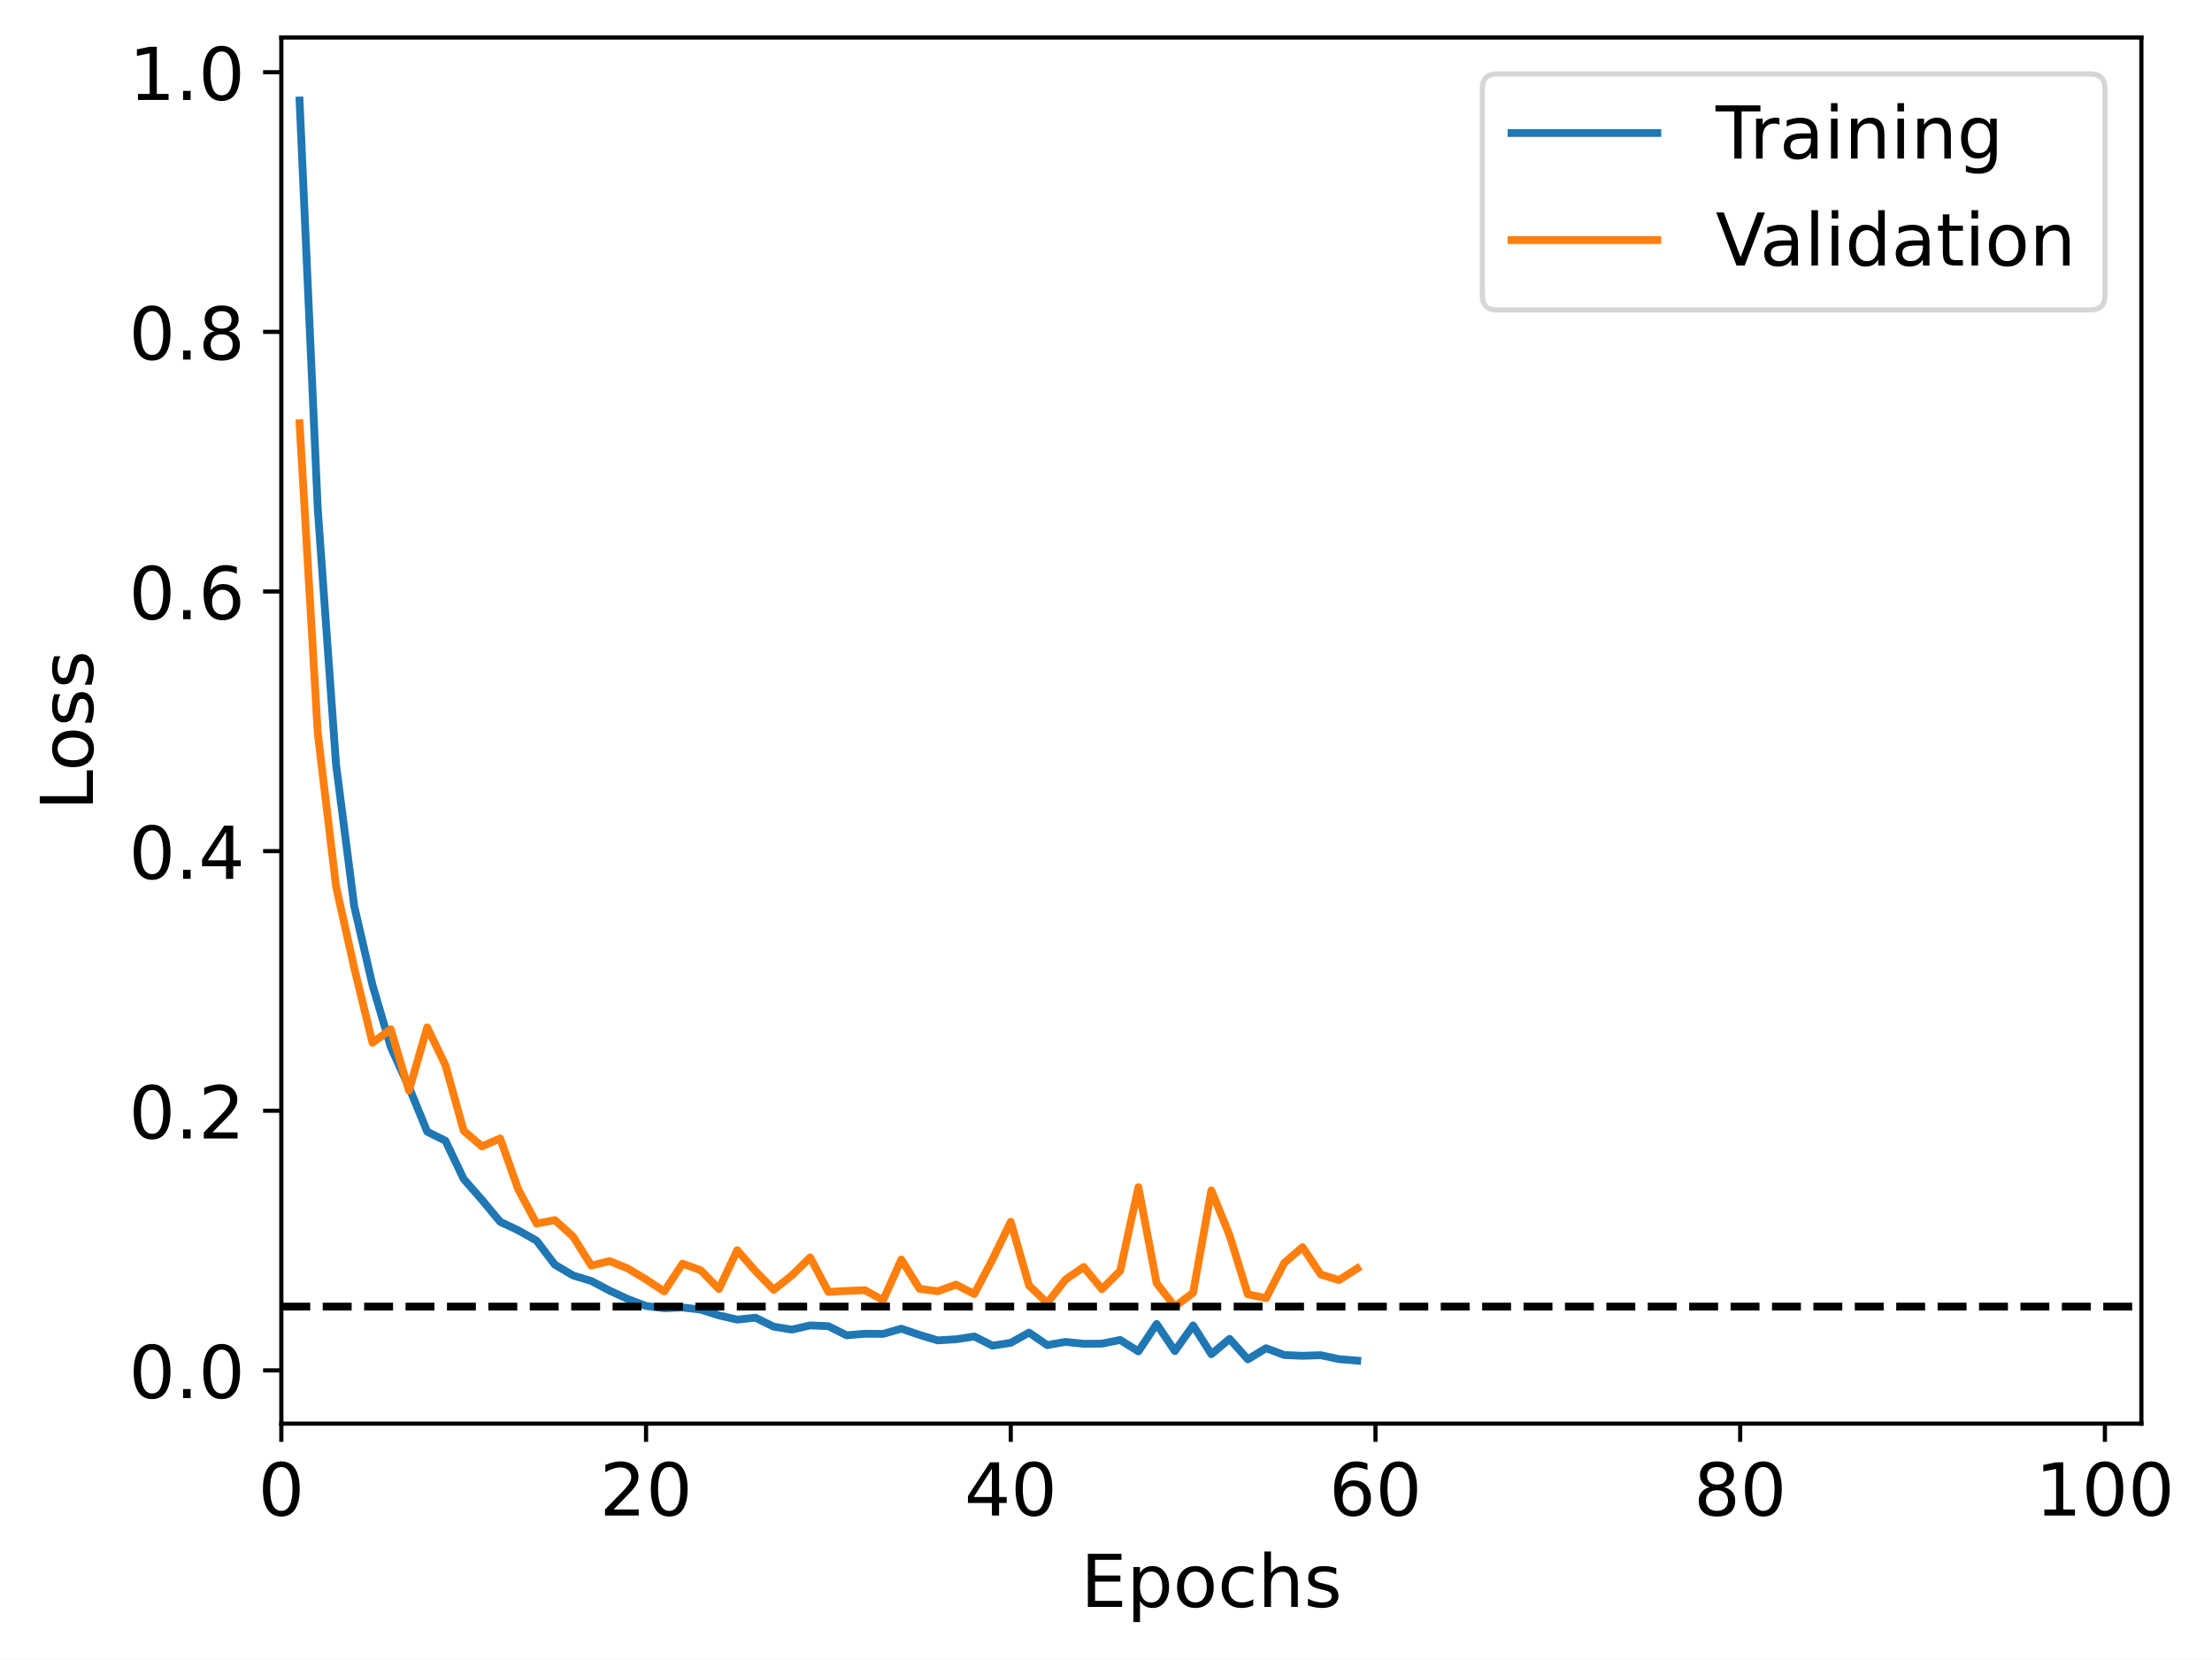
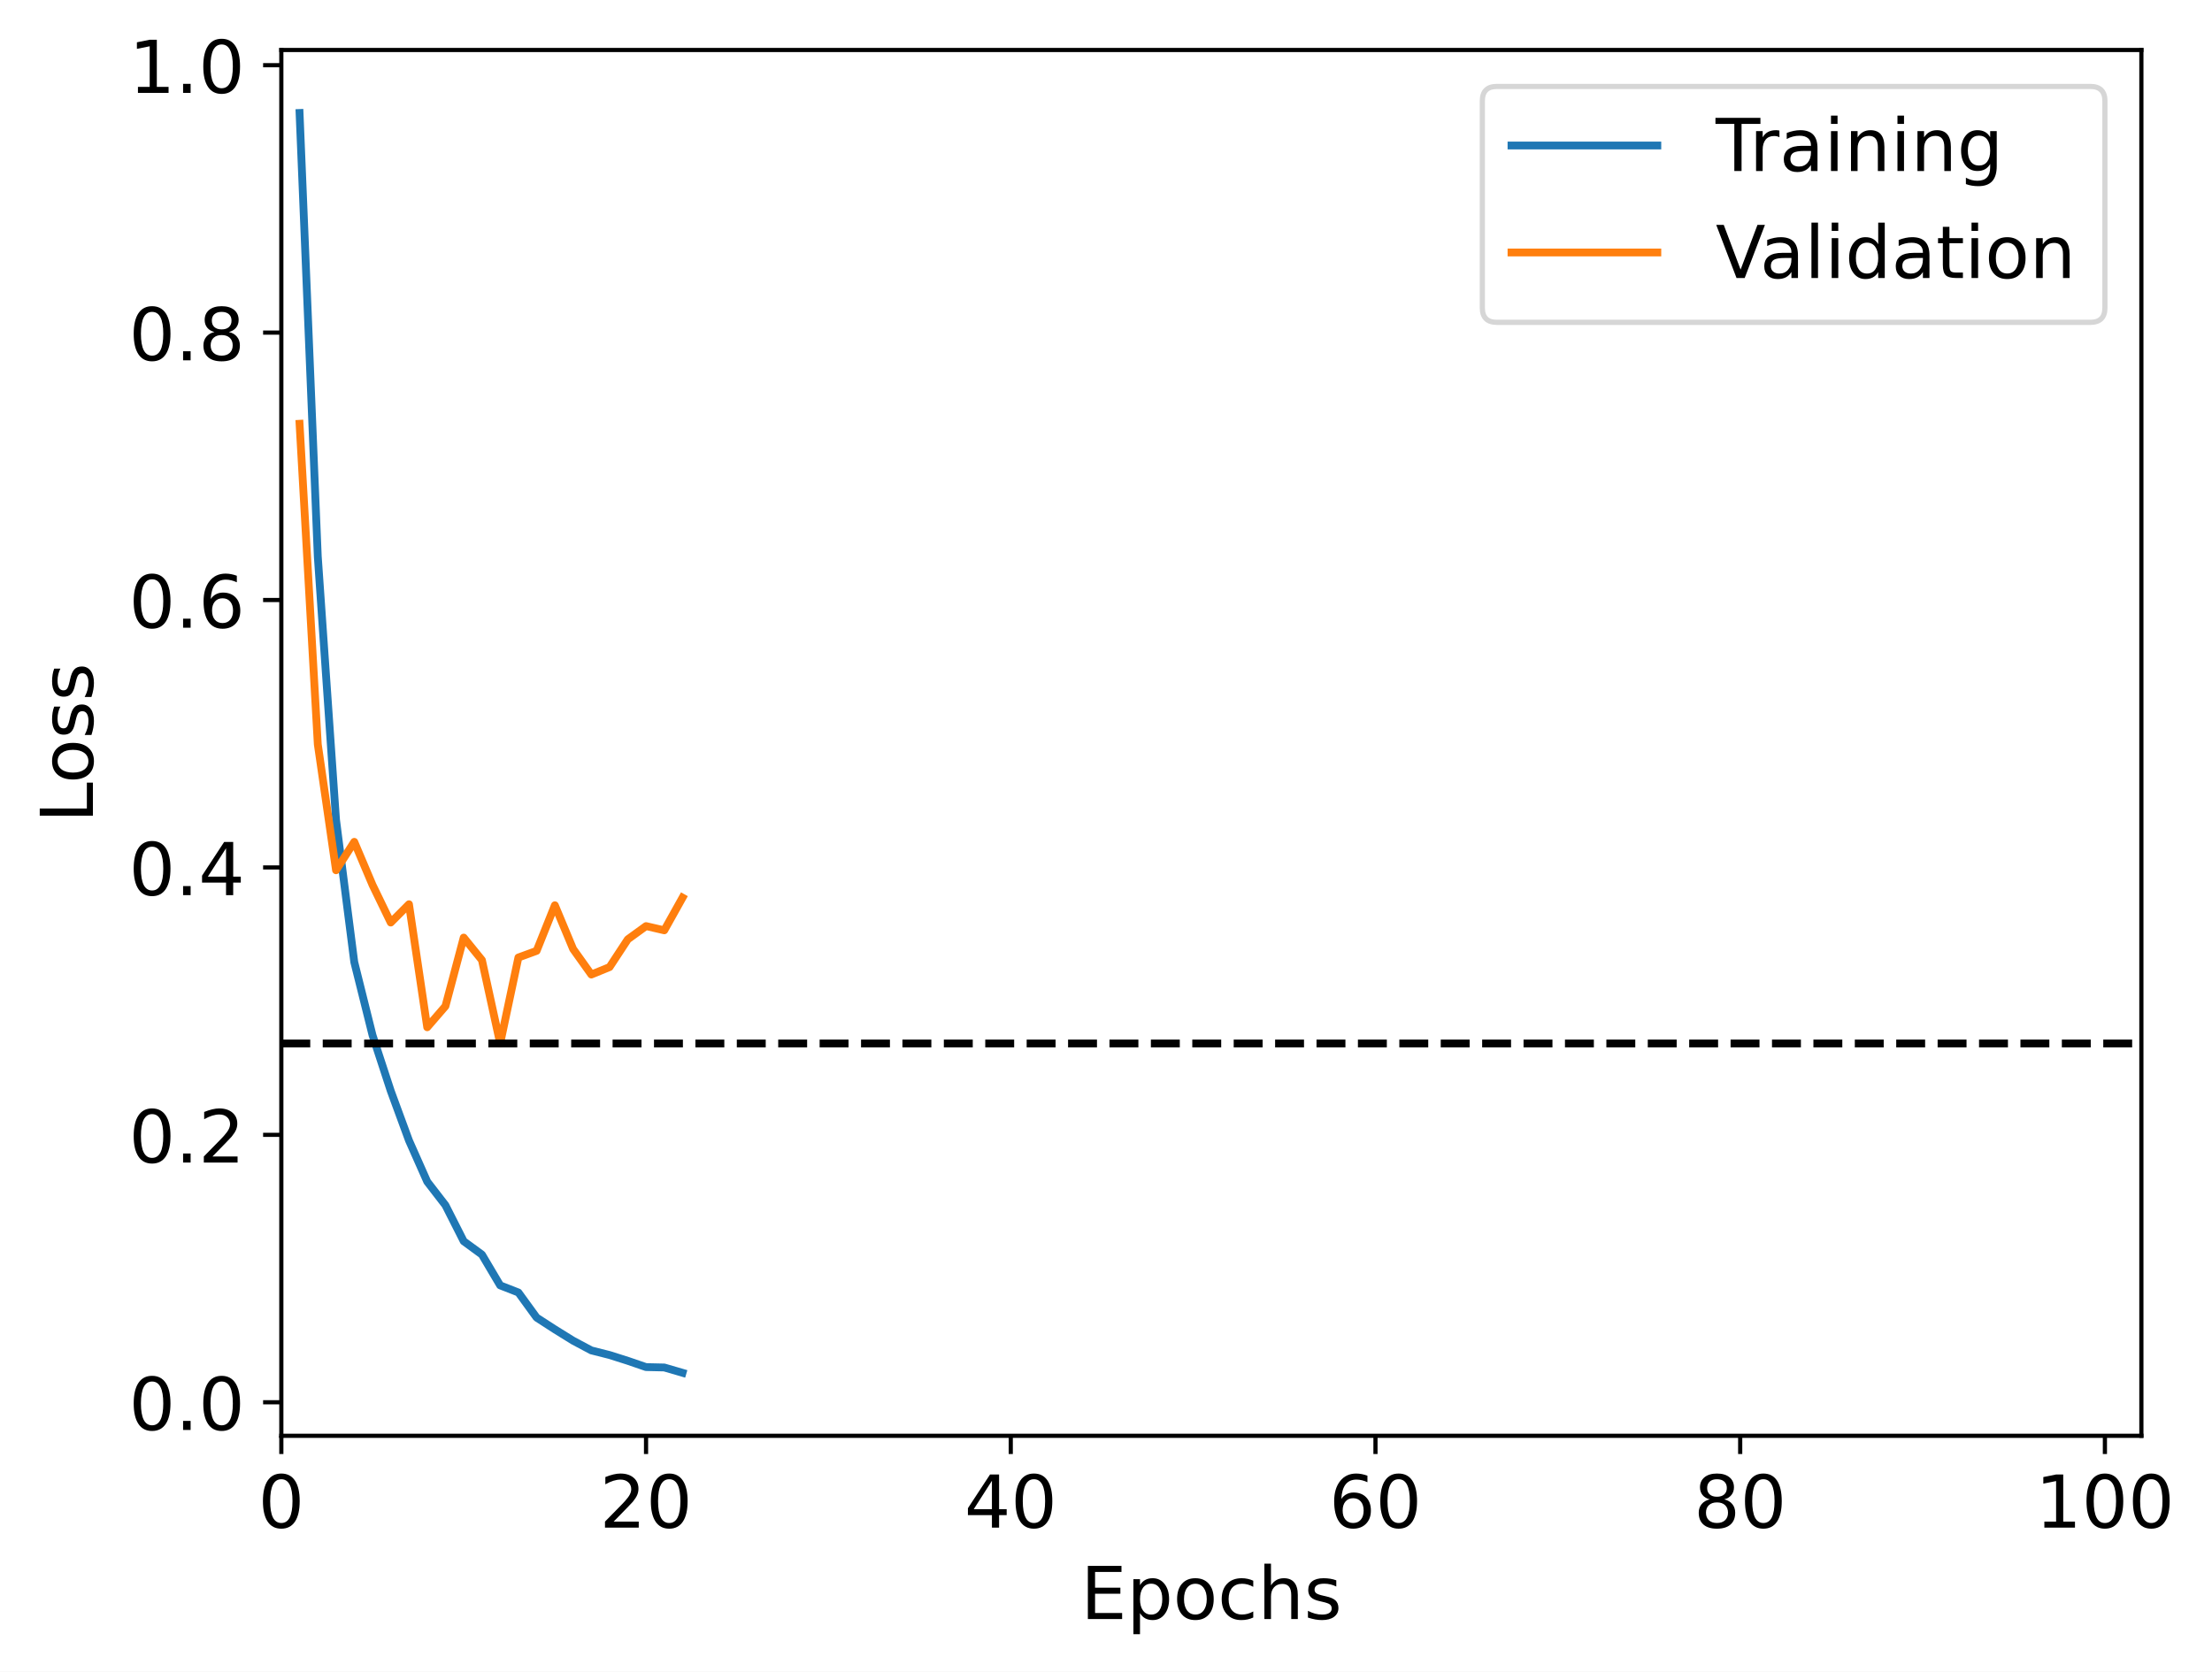
- <svg xmlns="http://www.w3.org/2000/svg" xmlns:xlink="http://www.w3.org/1999/xlink" width="424.693pt" height="318.611pt" viewBox="0 0 424.693 318.611" version="1.1">
+ <svg xmlns="http://www.w3.org/2000/svg" xmlns:xlink="http://www.w3.org/1999/xlink" width="424.693pt" height="321.01pt" viewBox="0 0 424.693 321.01" version="1.1">
  <defs>
    <style type="text/css">*{stroke-linejoin: round; stroke-linecap: butt}</style>
  </defs>
  <g id="figure_1">
    <g id="patch_1">
-       <path d="M 0 318.611  L 424.693 318.611  L 424.693 0  L 0 0  z " style="fill: #ffffff" />
+       <path d="M 0 321.01  L 424.693 321.01  L 424.693 0  L 0 0  z " style="fill: #ffffff" />
    </g>
    <g id="axes_1">
      <g id="patch_2">
-         <path d="M 54.014 273.312  L 411.134 273.312  L 411.134 7.2  L 54.014 7.2  z " style="fill: #ffffff" />
+         <path d="M 54.014 275.711  L 411.134 275.711  L 411.134 9.599  L 54.014 9.599  z " style="fill: #ffffff" />
      </g>
      <g id="matplotlib.axis_1">
        <g id="xtick_1">
          <g id="line2d_1">
            <defs>
-               <path id="md19158e698" d="M 0 0  L 0 3.5  " style="stroke: #000000; stroke-width: 0.8" />
-             </defs>
-             <g>
-               <use xlink:href="#md19158e698" x="54.014" y="273.312" style="stroke: #000000; stroke-width: 0.8" />
+               <path id="m6e7f55a5c3" d="M 0 0  L 0 3.5  " style="stroke: #000000; stroke-width: 0.8" />
+             </defs>
+             <g>
+               <use xlink:href="#m6e7f55a5c3" x="54.014" y="275.711" style="stroke: #000000; stroke-width: 0.8" />
            </g>
          </g>
          <g id="text_1">
-             <g transform="translate(49.56 290.9498) scale(0.14 -0.14)">
+             <g transform="translate(49.56 293.3491) scale(0.14 -0.14)">
              <defs>
                <path id="DejaVuSans-30" d="M 2034 4250  Q 1547 4250 1301 3770  Q 1056 3291 1056 2328  Q 1056 1369 1301 889  Q 1547 409 2034 409  Q 2525 409 2770 889  Q 3016 1369 3016 2328  Q 3016 3291 2770 3770  Q 2525 4250 2034 4250  z M 2034 4750  Q 2819 4750 3233 4129  Q 3647 3509 3647 2328  Q 3647 1150 3233 529  Q 2819 -91 2034 -91  Q 1250 -91 836 529  Q 422 1150 422 2328  Q 422 3509 836 4129  Q 1250 4750 2034 4750  z " transform="scale(0.015625)" />
              </defs>
              <use xlink:href="#DejaVuSans-30" />
            </g>
          </g>
        </g>
        <g id="xtick_2">
          <g id="line2d_2">
            <g>
-               <use xlink:href="#md19158e698" x="124.037" y="273.312" style="stroke: #000000; stroke-width: 0.8" />
+               <use xlink:href="#m6e7f55a5c3" x="124.037" y="275.711" style="stroke: #000000; stroke-width: 0.8" />
            </g>
          </g>
          <g id="text_2">
-             <g transform="translate(115.1298 290.9498) scale(0.14 -0.14)">
+             <g transform="translate(115.1298 293.3491) scale(0.14 -0.14)">
              <defs>
                <path id="DejaVuSans-32" d="M 1228 531  L 3431 531  L 3431 0  L 469 0  L 469 531  Q 828 903 1448 1529  Q 2069 2156 2228 2338  Q 2531 2678 2651 2914  Q 2772 3150 2772 3378  Q 2772 3750 2511 3984  Q 2250 4219 1831 4219  Q 1534 4219 1204 4116  Q 875 4013 500 3803  L 500 4441  Q 881 4594 1212 4672  Q 1544 4750 1819 4750  Q 2544 4750 2975 4387  Q 3406 4025 3406 3419  Q 3406 3131 3298 2873  Q 3191 2616 2906 2266  Q 2828 2175 2409 1742  Q 1991 1309 1228 531  z " transform="scale(0.015625)" />
              </defs>
              <use xlink:href="#DejaVuSans-32" />
              <use xlink:href="#DejaVuSans-30" x="63.623" />
            </g>
          </g>
        </g>
        <g id="xtick_3">
          <g id="line2d_3">
            <g>
-               <use xlink:href="#md19158e698" x="194.061" y="273.312" style="stroke: #000000; stroke-width: 0.8" />
+               <use xlink:href="#m6e7f55a5c3" x="194.061" y="275.711" style="stroke: #000000; stroke-width: 0.8" />
            </g>
          </g>
          <g id="text_3">
-             <g transform="translate(185.1533 290.9498) scale(0.14 -0.14)">
+             <g transform="translate(185.1533 293.3491) scale(0.14 -0.14)">
              <defs>
                <path id="DejaVuSans-34" d="M 2419 4116  L 825 1625  L 2419 1625  L 2419 4116  z M 2253 4666  L 3047 4666  L 3047 1625  L 3713 1625  L 3713 1100  L 3047 1100  L 3047 0  L 2419 0  L 2419 1100  L 313 1100  L 313 1709  L 2253 4666  z " transform="scale(0.015625)" />
              </defs>
              <use xlink:href="#DejaVuSans-34" />
              <use xlink:href="#DejaVuSans-30" x="63.623" />
            </g>
          </g>
        </g>
        <g id="xtick_4">
          <g id="line2d_4">
            <g>
-               <use xlink:href="#md19158e698" x="264.084" y="273.312" style="stroke: #000000; stroke-width: 0.8" />
+               <use xlink:href="#m6e7f55a5c3" x="264.084" y="275.711" style="stroke: #000000; stroke-width: 0.8" />
            </g>
          </g>
          <g id="text_4">
-             <g transform="translate(255.1768 290.9498) scale(0.14 -0.14)">
+             <g transform="translate(255.1768 293.3491) scale(0.14 -0.14)">
              <defs>
                <path id="DejaVuSans-36" d="M 2113 2584  Q 1688 2584 1439 2293  Q 1191 2003 1191 1497  Q 1191 994 1439 701  Q 1688 409 2113 409  Q 2538 409 2786 701  Q 3034 994 3034 1497  Q 3034 2003 2786 2293  Q 2538 2584 2113 2584  z M 3366 4563  L 3366 3988  Q 3128 4100 2886 4159  Q 2644 4219 2406 4219  Q 1781 4219 1451 3797  Q 1122 3375 1075 2522  Q 1259 2794 1537 2939  Q 1816 3084 2150 3084  Q 2853 3084 3261 2657  Q 3669 2231 3669 1497  Q 3669 778 3244 343  Q 2819 -91 2113 -91  Q 1303 -91 875 529  Q 447 1150 447 2328  Q 447 3434 972 4092  Q 1497 4750 2381 4750  Q 2619 4750 2861 4703  Q 3103 4656 3366 4563  z " transform="scale(0.015625)" />
              </defs>
              <use xlink:href="#DejaVuSans-36" />
              <use xlink:href="#DejaVuSans-30" x="63.623" />
            </g>
          </g>
        </g>
        <g id="xtick_5">
          <g id="line2d_5">
            <g>
-               <use xlink:href="#md19158e698" x="334.108" y="273.312" style="stroke: #000000; stroke-width: 0.8" />
+               <use xlink:href="#m6e7f55a5c3" x="334.108" y="275.711" style="stroke: #000000; stroke-width: 0.8" />
            </g>
          </g>
          <g id="text_5">
-             <g transform="translate(325.2004 290.9498) scale(0.14 -0.14)">
+             <g transform="translate(325.2004 293.3491) scale(0.14 -0.14)">
              <defs>
                <path id="DejaVuSans-38" d="M 2034 2216  Q 1584 2216 1326 1975  Q 1069 1734 1069 1313  Q 1069 891 1326 650  Q 1584 409 2034 409  Q 2484 409 2743 651  Q 3003 894 3003 1313  Q 3003 1734 2745 1975  Q 2488 2216 2034 2216  z M 1403 2484  Q 997 2584 770 2862  Q 544 3141 544 3541  Q 544 4100 942 4425  Q 1341 4750 2034 4750  Q 2731 4750 3128 4425  Q 3525 4100 3525 3541  Q 3525 3141 3298 2862  Q 3072 2584 2669 2484  Q 3125 2378 3379 2068  Q 3634 1759 3634 1313  Q 3634 634 3220 271  Q 2806 -91 2034 -91  Q 1263 -91 848 271  Q 434 634 434 1313  Q 434 1759 690 2068  Q 947 2378 1403 2484  z M 1172 3481  Q 1172 3119 1398 2916  Q 1625 2713 2034 2713  Q 2441 2713 2670 2916  Q 2900 3119 2900 3481  Q 2900 3844 2670 4047  Q 2441 4250 2034 4250  Q 1625 4250 1398 4047  Q 1172 3844 1172 3481  z " transform="scale(0.015625)" />
              </defs>
              <use xlink:href="#DejaVuSans-38" />
              <use xlink:href="#DejaVuSans-30" x="63.623" />
            </g>
          </g>
        </g>
        <g id="xtick_6">
          <g id="line2d_6">
            <g>
-               <use xlink:href="#md19158e698" x="404.131" y="273.312" style="stroke: #000000; stroke-width: 0.8" />
+               <use xlink:href="#m6e7f55a5c3" x="404.131" y="275.711" style="stroke: #000000; stroke-width: 0.8" />
            </g>
          </g>
          <g id="text_6">
-             <g transform="translate(390.7701 290.9498) scale(0.14 -0.14)">
+             <g transform="translate(390.7701 293.3491) scale(0.14 -0.14)">
              <defs>
                <path id="DejaVuSans-31" d="M 794 531  L 1825 531  L 1825 4091  L 703 3866  L 703 4441  L 1819 4666  L 2450 4666  L 2450 531  L 3481 531  L 3481 0  L 794 0  L 794 531  z " transform="scale(0.015625)" />
              </defs>
              <use xlink:href="#DejaVuSans-31" />
              <use xlink:href="#DejaVuSans-30" x="63.623" />
              <use xlink:href="#DejaVuSans-30" x="127.246" />
            </g>
          </g>
        </g>
        <g id="text_7">
-           <g transform="translate(207.4919 308.4992) scale(0.14 -0.14)">
+           <g transform="translate(207.4919 310.8985) scale(0.14 -0.14)">
            <defs>
              <path id="DejaVuSans-45" d="M 628 4666  L 3578 4666  L 3578 4134  L 1259 4134  L 1259 2753  L 3481 2753  L 3481 2222  L 1259 2222  L 1259 531  L 3634 531  L 3634 0  L 628 0  L 628 4666  z " transform="scale(0.015625)" />
              <path id="DejaVuSans-70" d="M 1159 525  L 1159 -1331  L 581 -1331  L 581 3500  L 1159 3500  L 1159 2969  Q 1341 3281 1617 3432  Q 1894 3584 2278 3584  Q 2916 3584 3314 3078  Q 3713 2572 3713 1747  Q 3713 922 3314 415  Q 2916 -91 2278 -91  Q 1894 -91 1617 61  Q 1341 213 1159 525  z M 3116 1747  Q 3116 2381 2855 2742  Q 2594 3103 2138 3103  Q 1681 3103 1420 2742  Q 1159 2381 1159 1747  Q 1159 1113 1420 752  Q 1681 391 2138 391  Q 2594 391 2855 752  Q 3116 1113 3116 1747  z " transform="scale(0.015625)" />
              <path id="DejaVuSans-6f" d="M 1959 3097  Q 1497 3097 1228 2736  Q 959 2375 959 1747  Q 959 1119 1226 758  Q 1494 397 1959 397  Q 2419 397 2687 759  Q 2956 1122 2956 1747  Q 2956 2369 2687 2733  Q 2419 3097 1959 3097  z M 1959 3584  Q 2709 3584 3137 3096  Q 3566 2609 3566 1747  Q 3566 888 3137 398  Q 2709 -91 1959 -91  Q 1206 -91 779 398  Q 353 888 353 1747  Q 353 2609 779 3096  Q 1206 3584 1959 3584  z " transform="scale(0.015625)" />
              <path id="DejaVuSans-63" d="M 3122 3366  L 3122 2828  Q 2878 2963 2633 3030  Q 2388 3097 2138 3097  Q 1578 3097 1268 2742  Q 959 2388 959 1747  Q 959 1106 1268 751  Q 1578 397 2138 397  Q 2388 397 2633 464  Q 2878 531 3122 666  L 3122 134  Q 2881 22 2623 -34  Q 2366 -91 2075 -91  Q 1284 -91 818 406  Q 353 903 353 1747  Q 353 2603 823 3093  Q 1294 3584 2113 3584  Q 2378 3584 2631 3529  Q 2884 3475 3122 3366  z " transform="scale(0.015625)" />
              <path id="DejaVuSans-68" d="M 3513 2113  L 3513 0  L 2938 0  L 2938 2094  Q 2938 2591 2744 2837  Q 2550 3084 2163 3084  Q 1697 3084 1428 2787  Q 1159 2491 1159 1978  L 1159 0  L 581 0  L 581 4863  L 1159 4863  L 1159 2956  Q 1366 3272 1645 3428  Q 1925 3584 2291 3584  Q 2894 3584 3203 3211  Q 3513 2838 3513 2113  z " transform="scale(0.015625)" />
              <path id="DejaVuSans-73" d="M 2834 3397  L 2834 2853  Q 2591 2978 2328 3040  Q 2066 3103 1784 3103  Q 1356 3103 1142 2972  Q 928 2841 928 2578  Q 928 2378 1081 2264  Q 1234 2150 1697 2047  L 1894 2003  Q 2506 1872 2764 1633  Q 3022 1394 3022 966  Q 3022 478 2636 193  Q 2250 -91 1575 -91  Q 1294 -91 989 -36  Q 684 19 347 128  L 347 722  Q 666 556 975 473  Q 1284 391 1588 391  Q 1994 391 2212 530  Q 2431 669 2431 922  Q 2431 1156 2273 1281  Q 2116 1406 1581 1522  L 1381 1569  Q 847 1681 609 1914  Q 372 2147 372 2553  Q 372 3047 722 3315  Q 1072 3584 1716 3584  Q 2034 3584 2315 3537  Q 2597 3491 2834 3397  z " transform="scale(0.015625)" />
            </defs>
            <use xlink:href="#DejaVuSans-45" />
            <use xlink:href="#DejaVuSans-70" x="63.184" />
            <use xlink:href="#DejaVuSans-6f" x="126.66" />
            <use xlink:href="#DejaVuSans-63" x="187.842" />
            <use xlink:href="#DejaVuSans-68" x="242.822" />
            <use xlink:href="#DejaVuSans-73" x="306.201" />
          </g>
        </g>
      </g>
      <g id="matplotlib.axis_2">
        <g id="ytick_1">
          <g id="line2d_7">
            <defs>
-               <path id="ma0c724178f" d="M 0 0  L -3.5 0  " style="stroke: #000000; stroke-width: 0.8" />
-             </defs>
-             <g>
-               <use xlink:href="#ma0c724178f" x="54.014" y="263.086" style="stroke: #000000; stroke-width: 0.8" />
+               <path id="ma84b7b4c71" d="M 0 0  L -3.5 0  " style="stroke: #000000; stroke-width: 0.8" />
+             </defs>
+             <g>
+               <use xlink:href="#ma84b7b4c71" x="54.014" y="269.27" style="stroke: #000000; stroke-width: 0.8" />
            </g>
          </g>
          <g id="text_8">
-             <g transform="translate(24.74938 268.4054) scale(0.14 -0.14)">
+             <g transform="translate(24.74938 274.5884) scale(0.14 -0.14)">
              <defs>
                <path id="DejaVuSans-2e" d="M 684 794  L 1344 794  L 1344 0  L 684 0  L 684 794  z " transform="scale(0.015625)" />
              </defs>
              <use xlink:href="#DejaVuSans-30" />
              <use xlink:href="#DejaVuSans-2e" x="63.623" />
              <use xlink:href="#DejaVuSans-30" x="95.41" />
            </g>
          </g>
        </g>
        <g id="ytick_2">
          <g id="line2d_8">
            <g>
-               <use xlink:href="#ma0c724178f" x="54.014" y="213.243" style="stroke: #000000; stroke-width: 0.8" />
+               <use xlink:href="#ma84b7b4c71" x="54.014" y="217.919" style="stroke: #000000; stroke-width: 0.8" />
            </g>
          </g>
          <g id="text_9">
-             <g transform="translate(24.74938 218.5619) scale(0.14 -0.14)">
+             <g transform="translate(24.74938 223.2383) scale(0.14 -0.14)">
              <use xlink:href="#DejaVuSans-30" />
              <use xlink:href="#DejaVuSans-2e" x="63.623" />
              <use xlink:href="#DejaVuSans-32" x="95.41" />
            </g>
          </g>
        </g>
        <g id="ytick_3">
          <g id="line2d_9">
            <g>
-               <use xlink:href="#ma0c724178f" x="54.014" y="163.399" style="stroke: #000000; stroke-width: 0.8" />
+               <use xlink:href="#ma84b7b4c71" x="54.014" y="166.569" style="stroke: #000000; stroke-width: 0.8" />
            </g>
          </g>
          <g id="text_10">
-             <g transform="translate(24.74938 168.7184) scale(0.14 -0.14)">
+             <g transform="translate(24.74938 171.8882) scale(0.14 -0.14)">
              <use xlink:href="#DejaVuSans-30" />
              <use xlink:href="#DejaVuSans-2e" x="63.623" />
              <use xlink:href="#DejaVuSans-34" x="95.41" />
            </g>
          </g>
        </g>
        <g id="ytick_4">
          <g id="line2d_10">
            <g>
-               <use xlink:href="#ma0c724178f" x="54.014" y="113.556" style="stroke: #000000; stroke-width: 0.8" />
+               <use xlink:href="#ma84b7b4c71" x="54.014" y="115.219" style="stroke: #000000; stroke-width: 0.8" />
            </g>
          </g>
          <g id="text_11">
-             <g transform="translate(24.74938 118.8749) scale(0.14 -0.14)">
+             <g transform="translate(24.74938 120.5381) scale(0.14 -0.14)">
              <use xlink:href="#DejaVuSans-30" />
              <use xlink:href="#DejaVuSans-2e" x="63.623" />
              <use xlink:href="#DejaVuSans-36" x="95.41" />
            </g>
          </g>
        </g>
        <g id="ytick_5">
          <g id="line2d_11">
            <g>
-               <use xlink:href="#ma0c724178f" x="54.014" y="63.712" style="stroke: #000000; stroke-width: 0.8" />
+               <use xlink:href="#ma84b7b4c71" x="54.014" y="63.869" style="stroke: #000000; stroke-width: 0.8" />
            </g>
          </g>
          <g id="text_12">
-             <g transform="translate(24.74938 69.03138) scale(0.14 -0.14)">
+             <g transform="translate(24.74938 69.18793) scale(0.14 -0.14)">
              <use xlink:href="#DejaVuSans-30" />
              <use xlink:href="#DejaVuSans-2e" x="63.623" />
              <use xlink:href="#DejaVuSans-38" x="95.41" />
            </g>
          </g>
        </g>
        <g id="ytick_6">
          <g id="line2d_12">
            <g>
-               <use xlink:href="#ma0c724178f" x="54.014" y="13.869" style="stroke: #000000; stroke-width: 0.8" />
+               <use xlink:href="#ma84b7b4c71" x="54.014" y="12.519" style="stroke: #000000; stroke-width: 0.8" />
            </g>
          </g>
          <g id="text_13">
-             <g transform="translate(24.74938 19.18788) scale(0.14 -0.14)">
+             <g transform="translate(24.74938 17.83781) scale(0.14 -0.14)">
              <use xlink:href="#DejaVuSans-31" />
              <use xlink:href="#DejaVuSans-2e" x="63.623" />
              <use xlink:href="#DejaVuSans-30" x="95.41" />
            </g>
          </g>
        </g>
        <g id="text_14">
-           <g transform="translate(17.83781 155.6101) rotate(-90) scale(0.14 -0.14)">
+           <g transform="translate(17.83781 158.0093) rotate(-90) scale(0.14 -0.14)">
            <defs>
              <path id="DejaVuSans-4c" d="M 628 4666  L 1259 4666  L 1259 531  L 3531 531  L 3531 0  L 628 0  L 628 4666  z " transform="scale(0.015625)" />
            </defs>
            <use xlink:href="#DejaVuSans-4c" />
            <use xlink:href="#DejaVuSans-6f" x="53.963" />
            <use xlink:href="#DejaVuSans-73" x="115.145" />
            <use xlink:href="#DejaVuSans-73" x="167.244" />
          </g>
        </g>
      </g>
      <g id="line2d_13">
-         <path d="M 57.515 19.296  L 61.016 97.815  L 64.517 146.728  L 68.018 174.015  L 71.52 189.131  L 75.021 200.972  L 78.522 208.714  L 82.023 217.262  L 85.524 219.008  L 89.026 226.347  L 92.527 230.342  L 96.028 234.56  L 99.529 236.218  L 103.03 238.198  L 106.531 242.801  L 110.033 244.867  L 113.534 245.929  L 117.035 247.776  L 120.536 249.393  L 124.037 250.729  L 127.538 251.158  L 131.04 251.01  L 134.541 251.429  L 138.042 252.53  L 141.543 253.343  L 145.044 252.976  L 148.546 254.699  L 152.047 255.259  L 155.548 254.452  L 159.049 254.604  L 162.55 256.352  L 166.051 256.054  L 169.553 256.08  L 173.054 255.084  L 176.555 256.281  L 180.056 257.328  L 183.557 257.115  L 187.058 256.581  L 190.56 258.34  L 194.061 257.8  L 197.562 255.837  L 201.063 258.235  L 204.564 257.618  L 208.066 257.984  L 211.567 257.958  L 215.068 257.246  L 218.569 259.444  L 222.07 254.175  L 225.571 259.383  L 229.073 254.456  L 232.574 259.981  L 236.075 257.04  L 239.576 260.968  L 243.077 258.831  L 246.578 260.14  L 250.08 260.289  L 253.581 260.174  L 257.082 260.93  L 260.583 261.216  " clip-path="url(#p433033ded6)" style="fill: none; stroke: #1f77b4; stroke-width: 1.5; stroke-linecap: square" />
+         <path d="M 57.515 21.695  L 61.016 106.897  L 64.517 157.417  L 68.018 184.747  L 71.52 198.781  L 75.021 209.474  L 78.522 219.005  L 82.023 226.9  L 85.524 231.436  L 89.026 238.348  L 92.527 240.913  L 96.028 246.824  L 99.529 248.193  L 103.03 253.013  L 106.531 255.277  L 110.033 257.449  L 113.534 259.314  L 117.035 260.201  L 120.536 261.312  L 124.037 262.515  L 127.538 262.592  L 131.04 263.615  " clip-path="url(#p60dc8c0b9b)" style="fill: none; stroke: #1f77b4; stroke-width: 1.5; stroke-linecap: square" />
      </g>
      <g id="line2d_14">
-         <path d="M 57.515 81.25  L 61.016 140.823  L 64.517 170.173  L 68.018 185.848  L 71.52 200.199  L 75.021 197.592  L 78.522 209.378  L 82.023 197.242  L 85.524 204.487  L 89.026 217.075  L 92.527 220.092  L 96.028 218.559  L 99.529 228.403  L 103.03 234.913  L 106.531 234.24  L 110.033 237.398  L 113.534 242.978  L 117.035 242.094  L 120.536 243.523  L 124.037 245.629  L 127.538 247.935  L 131.04 242.601  L 134.541 243.868  L 138.042 247.465  L 141.543 240.023  L 145.044 244.013  L 148.546 247.621  L 152.047 244.845  L 155.548 241.395  L 159.049 248.024  L 162.55 247.842  L 166.051 247.687  L 169.553 249.62  L 173.054 241.819  L 176.555 247.426  L 180.056 247.895  L 183.557 246.627  L 187.058 248.428  L 190.56 241.774  L 194.061 234.558  L 197.562 246.783  L 201.063 250.158  L 204.564 245.666  L 208.066 243.242  L 211.567 247.499  L 215.068 243.978  L 218.569 227.919  L 222.07 246.357  L 225.571 250.84  L 229.073 248.19  L 232.574 228.536  L 236.075 237.161  L 239.576 248.483  L 243.077 249.214  L 246.578 242.459  L 250.08 239.431  L 253.581 244.676  L 257.082 245.75  L 260.583 243.519  " clip-path="url(#p433033ded6)" style="fill: none; stroke: #ff7f0e; stroke-width: 1.5; stroke-linecap: square" />
+         <path d="M 57.515 81.377  L 61.016 142.932  L 64.517 167.11  L 68.018 161.657  L 71.52 169.93  L 75.021 177.154  L 78.522 173.64  L 82.023 197.259  L 85.524 193.209  L 89.026 180.042  L 92.527 184.359  L 96.028 200.373  L 99.529 183.866  L 103.03 182.587  L 106.531 173.834  L 110.033 182.228  L 113.534 187.136  L 117.035 185.705  L 120.536 180.374  L 124.037 177.835  L 127.538 178.645  L 131.04 172.375  " clip-path="url(#p60dc8c0b9b)" style="fill: none; stroke: #ff7f0e; stroke-width: 1.5; stroke-linecap: square" />
      </g>
      <g id="line2d_15">
-         <path d="M 54.014 250.84  L 411.134 250.84  " clip-path="url(#p433033ded6)" style="fill: none; stroke-dasharray: 5.55,2.4; stroke-dashoffset: 0; stroke: #000000; stroke-width: 1.5" />
+         <path d="M 54.014 200.373  L 411.134 200.373  " clip-path="url(#p60dc8c0b9b)" style="fill: none; stroke-dasharray: 5.55,2.4; stroke-dashoffset: 0; stroke: #000000; stroke-width: 1.5" />
      </g>
      <g id="patch_3">
-         <path d="M 54.014 273.312  L 54.014 7.2  " style="fill: none; stroke: #000000; stroke-width: 0.8; stroke-linejoin: miter; stroke-linecap: square" />
+         <path d="M 54.014 275.711  L 54.014 9.599  " style="fill: none; stroke: #000000; stroke-width: 0.8; stroke-linejoin: miter; stroke-linecap: square" />
      </g>
      <g id="patch_4">
-         <path d="M 411.134 273.312  L 411.134 7.2  " style="fill: none; stroke: #000000; stroke-width: 0.8; stroke-linejoin: miter; stroke-linecap: square" />
+         <path d="M 411.134 275.711  L 411.134 9.599  " style="fill: none; stroke: #000000; stroke-width: 0.8; stroke-linejoin: miter; stroke-linecap: square" />
      </g>
      <g id="patch_5">
-         <path d="M 54.014 273.312  L 411.134 273.312  " style="fill: none; stroke: #000000; stroke-width: 0.8; stroke-linejoin: miter; stroke-linecap: square" />
+         <path d="M 54.014 275.711  L 411.134 275.711  " style="fill: none; stroke: #000000; stroke-width: 0.8; stroke-linejoin: miter; stroke-linecap: square" />
      </g>
      <g id="patch_6">
-         <path d="M 54.014 7.2  L 411.134 7.2  " style="fill: none; stroke: #000000; stroke-width: 0.8; stroke-linejoin: miter; stroke-linecap: square" />
+         <path d="M 54.014 9.599  L 411.134 9.599  " style="fill: none; stroke: #000000; stroke-width: 0.8; stroke-linejoin: miter; stroke-linecap: square" />
      </g>
      <g id="legend_1">
        <g id="patch_7">
-           <path d="M 287.4 59.499  L 401.334 59.499  Q 404.134 59.499 404.134 56.699  L 404.134 17  Q 404.134 14.2 401.334 14.2  L 287.4 14.2  Q 284.6 14.2 284.6 17  L 284.6 56.699  Q 284.6 59.499 287.4 59.499  z " style="fill: #ffffff; opacity: 0.8; stroke: #cccccc; stroke-linejoin: miter" />
+           <path d="M 287.4 61.898  L 401.334 61.898  Q 404.134 61.898 404.134 59.098  L 404.134 19.399  Q 404.134 16.599 401.334 16.599  L 287.4 16.599  Q 284.6 16.599 284.6 19.399  L 284.6 59.098  Q 284.6 61.898 287.4 61.898  z " style="fill: #ffffff; opacity: 0.8; stroke: #cccccc; stroke-linejoin: miter" />
        </g>
        <g id="line2d_16">
-           <path d="M 290.2 25.538  L 304.2 25.538  L 318.2 25.538  " style="fill: none; stroke: #1f77b4; stroke-width: 1.5; stroke-linecap: square" />
+           <path d="M 290.2 27.937  L 304.2 27.937  L 318.2 27.937  " style="fill: none; stroke: #1f77b4; stroke-width: 1.5; stroke-linecap: square" />
        </g>
        <g id="text_15">
-           <g transform="translate(329.4 30.43781) scale(0.14 -0.14)">
+           <g transform="translate(329.4 32.8371) scale(0.14 -0.14)">
            <defs>
              <path id="DejaVuSans-54" d="M -19 4666  L 3928 4666  L 3928 4134  L 2272 4134  L 2272 0  L 1638 0  L 1638 4134  L -19 4134  L -19 4666  z " transform="scale(0.015625)" />
              <path id="DejaVuSans-72" d="M 2631 2963  Q 2534 3019 2420 3045  Q 2306 3072 2169 3072  Q 1681 3072 1420 2755  Q 1159 2438 1159 1844  L 1159 0  L 581 0  L 581 3500  L 1159 3500  L 1159 2956  Q 1341 3275 1631 3429  Q 1922 3584 2338 3584  Q 2397 3584 2469 3576  Q 2541 3569 2628 3553  L 2631 2963  z " transform="scale(0.015625)" />
              <path id="DejaVuSans-61" d="M 2194 1759  Q 1497 1759 1228 1600  Q 959 1441 959 1056  Q 959 750 1161 570  Q 1363 391 1709 391  Q 2188 391 2477 730  Q 2766 1069 2766 1631  L 2766 1759  L 2194 1759  z M 3341 1997  L 3341 0  L 2766 0  L 2766 531  Q 2569 213 2275 61  Q 1981 -91 1556 -91  Q 1019 -91 701 211  Q 384 513 384 1019  Q 384 1609 779 1909  Q 1175 2209 1959 2209  L 2766 2209  L 2766 2266  Q 2766 2663 2505 2880  Q 2244 3097 1772 3097  Q 1472 3097 1187 3025  Q 903 2953 641 2809  L 641 3341  Q 956 3463 1253 3523  Q 1550 3584 1831 3584  Q 2591 3584 2966 3190  Q 3341 2797 3341 1997  z " transform="scale(0.015625)" />
              <path id="DejaVuSans-69" d="M 603 3500  L 1178 3500  L 1178 0  L 603 0  L 603 3500  z M 603 4863  L 1178 4863  L 1178 4134  L 603 4134  L 603 4863  z " transform="scale(0.015625)" />
              <path id="DejaVuSans-6e" d="M 3513 2113  L 3513 0  L 2938 0  L 2938 2094  Q 2938 2591 2744 2837  Q 2550 3084 2163 3084  Q 1697 3084 1428 2787  Q 1159 2491 1159 1978  L 1159 0  L 581 0  L 581 3500  L 1159 3500  L 1159 2956  Q 1366 3272 1645 3428  Q 1925 3584 2291 3584  Q 2894 3584 3203 3211  Q 3513 2838 3513 2113  z " transform="scale(0.015625)" />
              <path id="DejaVuSans-67" d="M 2906 1791  Q 2906 2416 2648 2759  Q 2391 3103 1925 3103  Q 1463 3103 1205 2759  Q 947 2416 947 1791  Q 947 1169 1205 825  Q 1463 481 1925 481  Q 2391 481 2648 825  Q 2906 1169 2906 1791  z M 3481 434  Q 3481 -459 3084 -895  Q 2688 -1331 1869 -1331  Q 1566 -1331 1297 -1286  Q 1028 -1241 775 -1147  L 775 -588  Q 1028 -725 1275 -790  Q 1522 -856 1778 -856  Q 2344 -856 2625 -561  Q 2906 -266 2906 331  L 2906 616  Q 2728 306 2450 153  Q 2172 0 1784 0  Q 1141 0 747 490  Q 353 981 353 1791  Q 353 2603 747 3093  Q 1141 3584 1784 3584  Q 2172 3584 2450 3431  Q 2728 3278 2906 2969  L 2906 3500  L 3481 3500  L 3481 434  z " transform="scale(0.015625)" />
            </defs>
            <use xlink:href="#DejaVuSans-54" />
            <use xlink:href="#DejaVuSans-72" x="46.334" />
            <use xlink:href="#DejaVuSans-61" x="87.447" />
            <use xlink:href="#DejaVuSans-69" x="148.727" />
            <use xlink:href="#DejaVuSans-6e" x="176.51" />
            <use xlink:href="#DejaVuSans-69" x="239.889" />
            <use xlink:href="#DejaVuSans-6e" x="267.672" />
            <use xlink:href="#DejaVuSans-67" x="331.051" />
          </g>
        </g>
        <g id="line2d_17">
-           <path d="M 290.2 46.087  L 304.2 46.087  L 318.2 46.087  " style="fill: none; stroke: #ff7f0e; stroke-width: 1.5; stroke-linecap: square" />
+           <path d="M 290.2 48.486  L 304.2 48.486  L 318.2 48.486  " style="fill: none; stroke: #ff7f0e; stroke-width: 1.5; stroke-linecap: square" />
        </g>
        <g id="text_16">
-           <g transform="translate(329.4 50.98719) scale(0.14 -0.14)">
+           <g transform="translate(329.4 53.38647) scale(0.14 -0.14)">
            <defs>
              <path id="DejaVuSans-56" d="M 1831 0  L 50 4666  L 709 4666  L 2188 738  L 3669 4666  L 4325 4666  L 2547 0  L 1831 0  z " transform="scale(0.015625)" />
              <path id="DejaVuSans-6c" d="M 603 4863  L 1178 4863  L 1178 0  L 603 0  L 603 4863  z " transform="scale(0.015625)" />
              <path id="DejaVuSans-64" d="M 2906 2969  L 2906 4863  L 3481 4863  L 3481 0  L 2906 0  L 2906 525  Q 2725 213 2448 61  Q 2172 -91 1784 -91  Q 1150 -91 751 415  Q 353 922 353 1747  Q 353 2572 751 3078  Q 1150 3584 1784 3584  Q 2172 3584 2448 3432  Q 2725 3281 2906 2969  z M 947 1747  Q 947 1113 1208 752  Q 1469 391 1925 391  Q 2381 391 2643 752  Q 2906 1113 2906 1747  Q 2906 2381 2643 2742  Q 2381 3103 1925 3103  Q 1469 3103 1208 2742  Q 947 2381 947 1747  z " transform="scale(0.015625)" />
              <path id="DejaVuSans-74" d="M 1172 4494  L 1172 3500  L 2356 3500  L 2356 3053  L 1172 3053  L 1172 1153  Q 1172 725 1289 603  Q 1406 481 1766 481  L 2356 481  L 2356 0  L 1766 0  Q 1100 0 847 248  Q 594 497 594 1153  L 594 3053  L 172 3053  L 172 3500  L 594 3500  L 594 4494  L 1172 4494  z " transform="scale(0.015625)" />
            </defs>
            <use xlink:href="#DejaVuSans-56" />
            <use xlink:href="#DejaVuSans-61" x="60.658" />
            <use xlink:href="#DejaVuSans-6c" x="121.938" />
            <use xlink:href="#DejaVuSans-69" x="149.721" />
            <use xlink:href="#DejaVuSans-64" x="177.504" />
            <use xlink:href="#DejaVuSans-61" x="240.98" />
            <use xlink:href="#DejaVuSans-74" x="302.26" />
            <use xlink:href="#DejaVuSans-69" x="341.469" />
            <use xlink:href="#DejaVuSans-6f" x="369.252" />
            <use xlink:href="#DejaVuSans-6e" x="430.434" />
          </g>
        </g>
      </g>
    </g>
  </g>
  <defs>
-     <clipPath id="p433033ded6">
-       <rect x="54.014" y="7.2" width="357.12" height="266.112" />
+     <clipPath id="p60dc8c0b9b">
+       <rect x="54.014" y="9.599" width="357.12" height="266.112" />
    </clipPath>
  </defs>
</svg>
